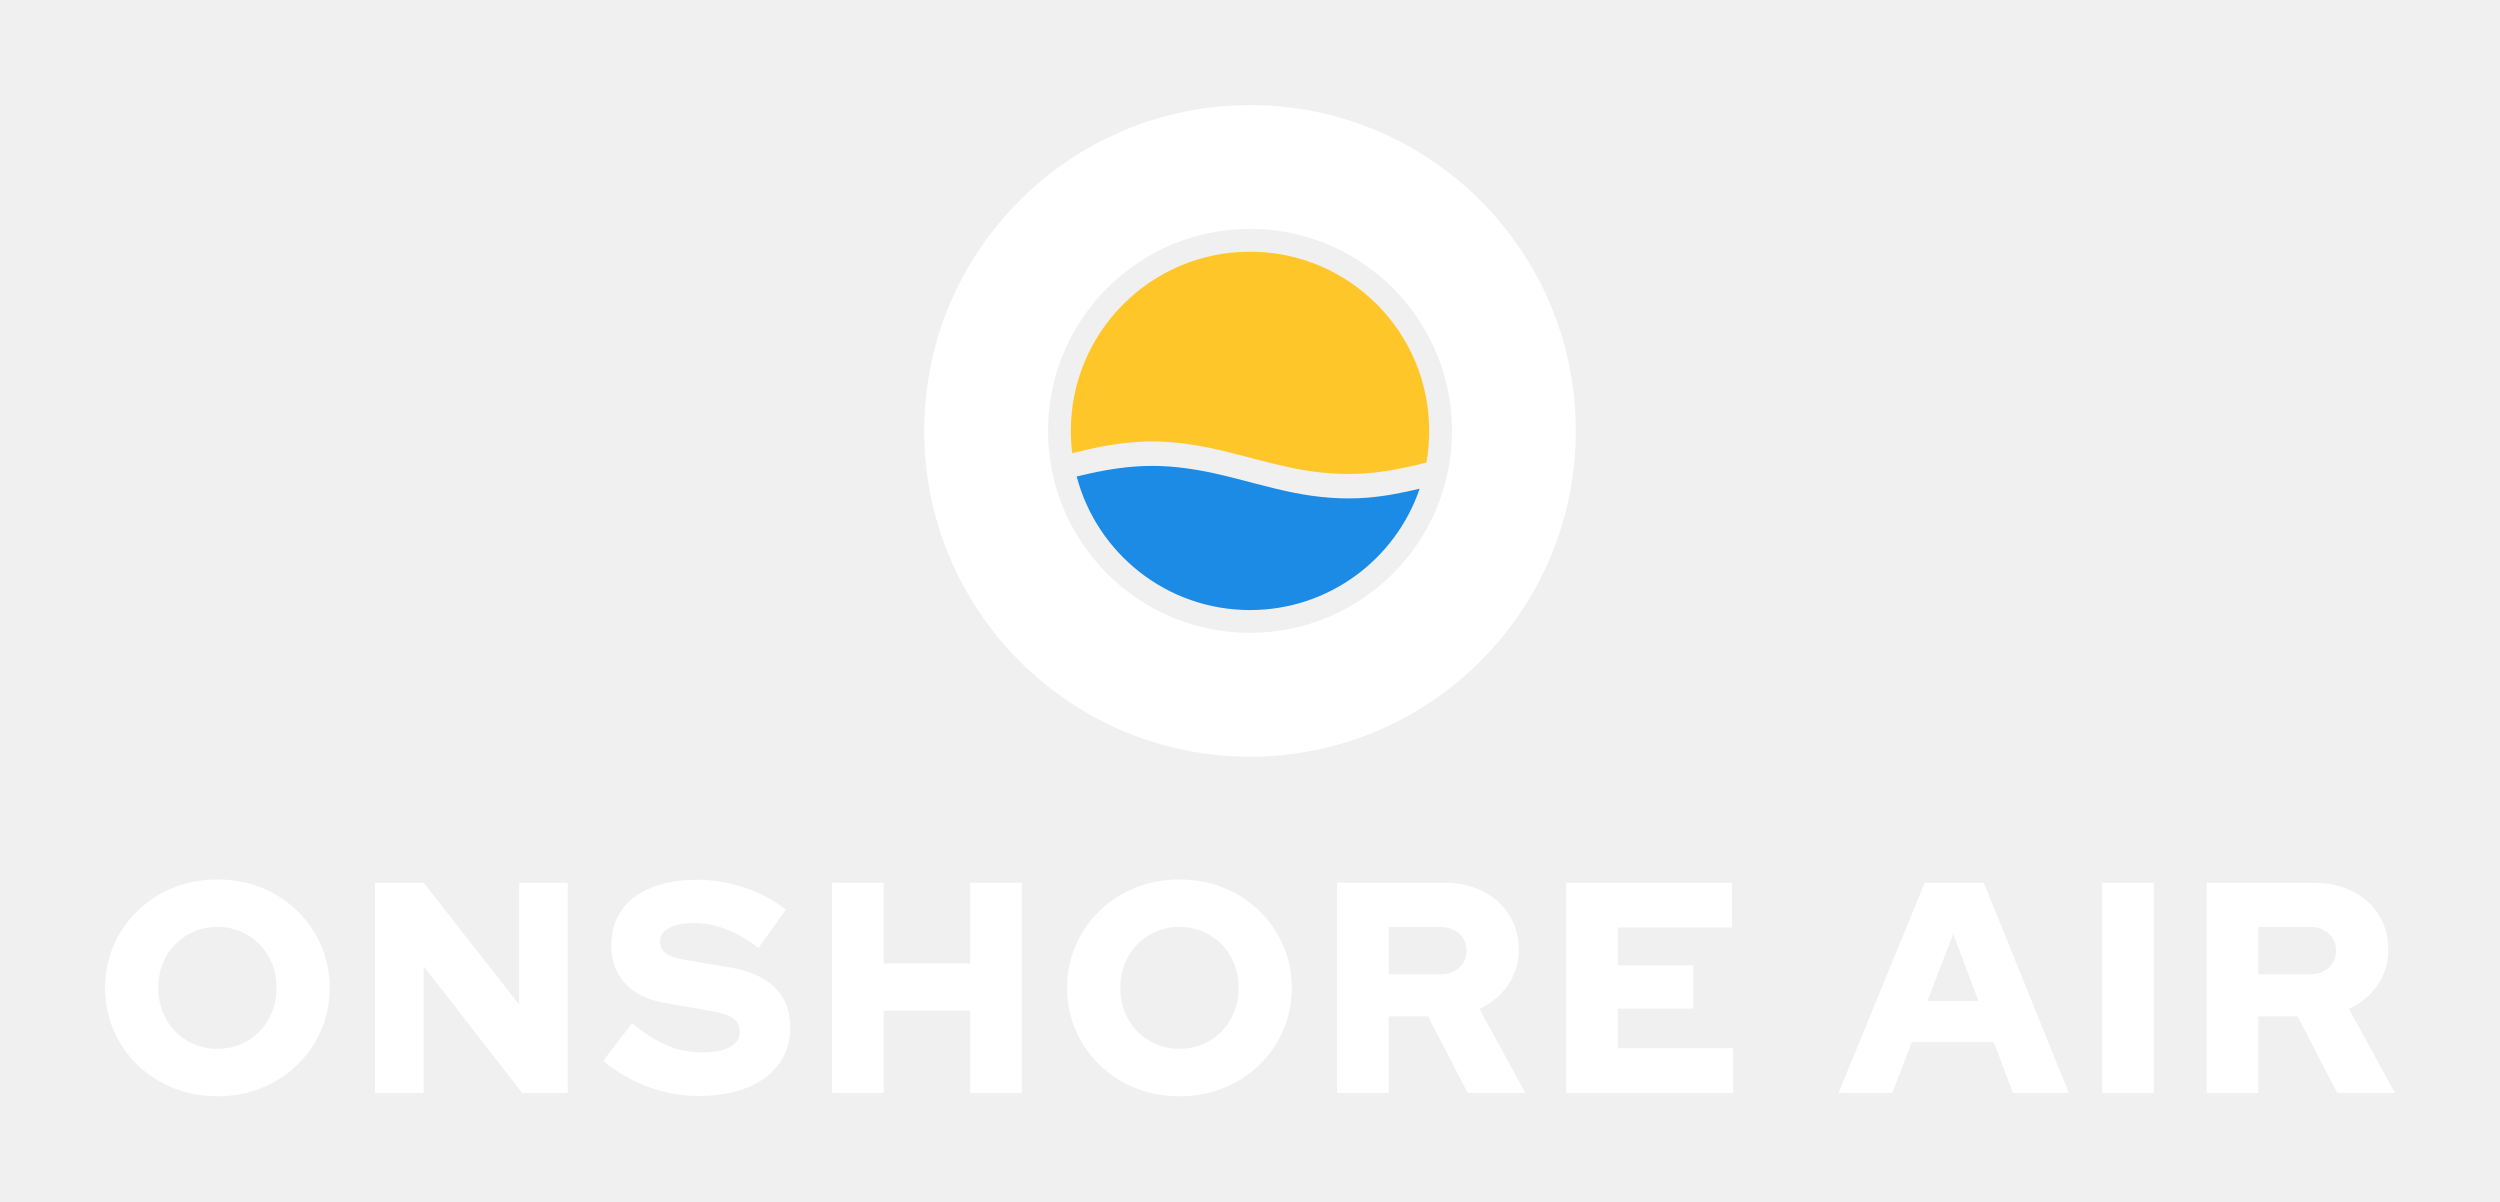
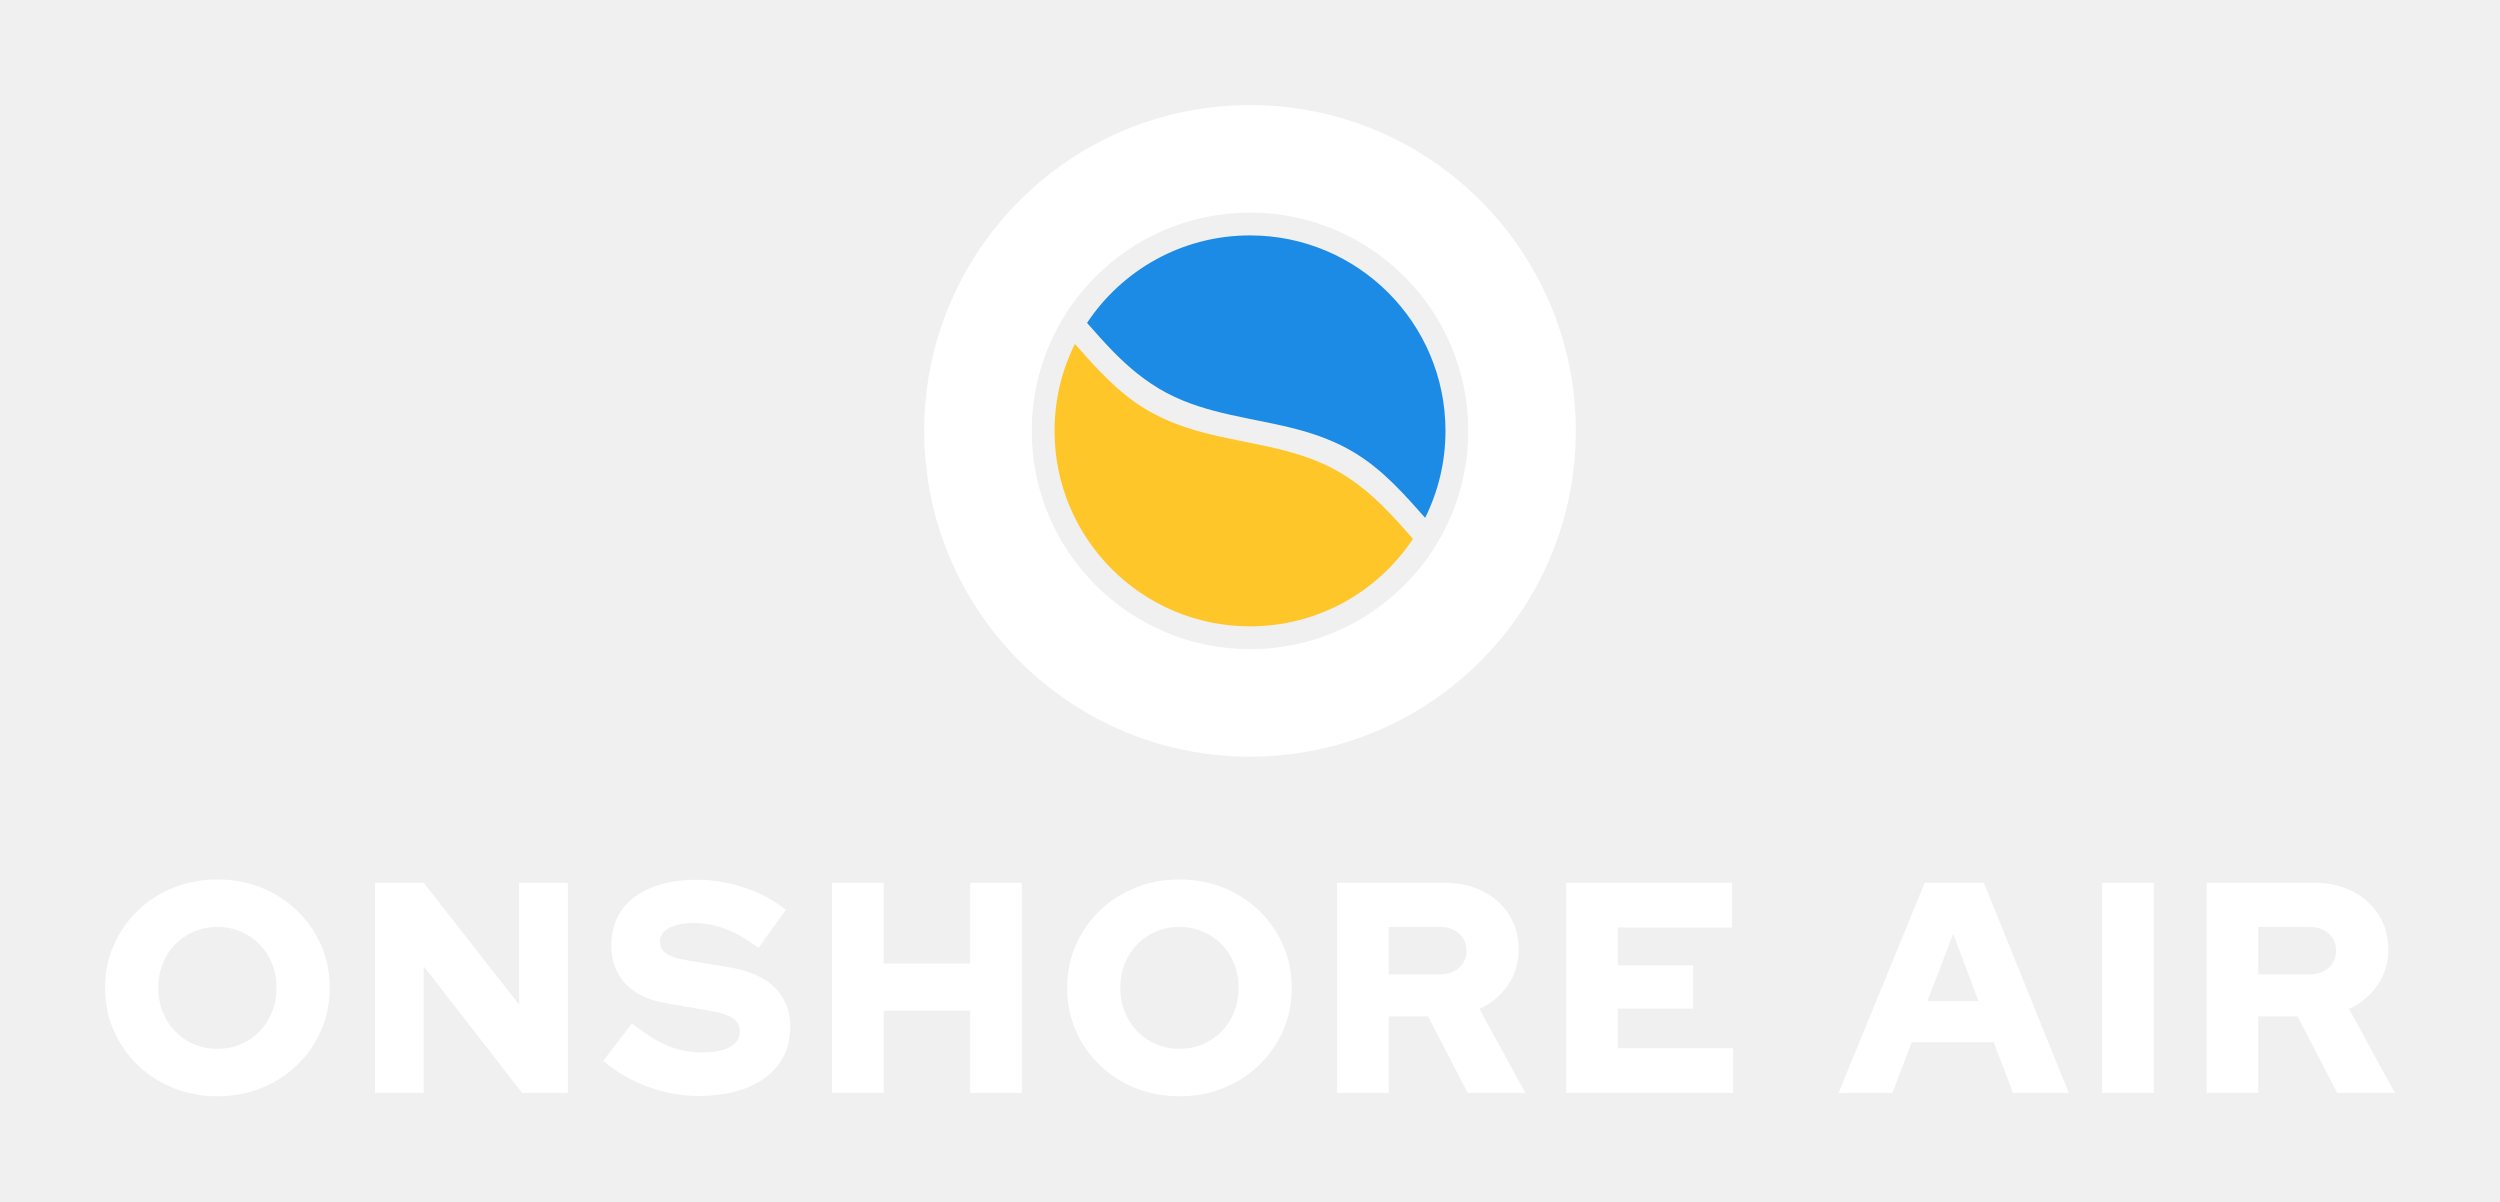
<svg xmlns="http://www.w3.org/2000/svg" viewBox="0 0 1189.43 571.57" role="img" aria-labelledby="title">
  <g id="mark">
-     <path fill="#FFFFFF" d="M439.72,205c0,-85.6 69.4,-155 155,-155c85.6,0 155,69.4 155,155c0,85.6 -69.4,155 -155,155c-85.6,0 -155,-69.4 -155,-155zM594.72,108.9c-53.07,0 -96.1,43.03 -96.1,96.1c0,53.07 43.03,96.1 96.1,96.1c53.07,0 96.1,-43.03 96.1,-96.1c0,-53.07 -43.03,-96.1 -96.1,-96.1z" />
-     <path fill="#FFC629" d="M509.47,205c0,-47.08 38.17,-85.25 85.25,-85.25c47.08,0 85.25,38.17 85.25,85.25c0,5.15 -0.46,10.19 -1.33,15.09c-9.26,2.3 -18.57,4.29 -28.12,5.06c-11.7,0.95 -23.38,-0.05 -34.87,-2.34c-12.53,-2.49 -24.74,-6.3 -37.2,-9.08c-9.93,-2.22 -20.03,-3.7 -30.23,-3.7c-10.2,0 -20.29,1.49 -30.23,3.7c-2.63,0.59 -5.25,1.22 -7.87,1.87c-0.43,-3.48 -0.65,-7.02 -0.65,-10.61z" />
-     <path fill="#1B8BE6" d="M675.44,232.5c-11.44,33.59 -43.26,57.75 -80.72,57.75c-39.58,0 -72.86,-26.97 -82.46,-63.54c1.91,-0.47 3.82,-0.92 5.74,-1.35c9.93,-2.22 20.03,-3.7 30.23,-3.7c10.2,0 20.29,1.49 30.23,3.7c12.46,2.78 24.67,6.59 37.2,9.08c11.5,2.29 23.17,3.28 34.88,2.34c8.45,-0.68 16.71,-2.32 24.92,-4.28z" />
+     <path fill="#FFFFFF" d="M439.72,205c0,-85.6 69.4,-155 155,-155c85.6,0 155,69.4 155,155c0,85.6 -69.4,155 -155,155c-85.6,0 -155,-69.4 -155,-155zM594.72,101.15c-57.35,0 -103.85,46.5 -103.85,103.85c0,57.35 46.5,103.85 103.85,103.85c57.35,0 103.85,-46.5 103.85,-103.85c0,-57.35 -46.5,-103.85 -103.85,-103.85z" />
+     <path fill="#FFC629" d="M501.72,205c0,-14.86 3.48,-28.9 9.68,-41.36c10.03,11.34 20.06,22.67 33.11,30.68c8.62,5.29 18.09,8.87 27.85,11.44c20.8,5.48 42.75,7.05 62.05,17.3c9.77,5.19 18.25,12.28 25.92,20.2c4.1,4.24 8.02,8.67 11.93,13.11c-16.66,25.09 -45.17,41.63 -77.54,41.63c-51.36,0 -93,-41.64 -93,-93z" />
+     <path fill="#1B8BE6" d="M517.18,153.63c16.66,-25.09 45.17,-41.63 77.54,-41.63c51.36,0 93,41.64 93,93c0,14.86 -3.48,28.9 -9.68,41.36c-10.03,-11.34 -20.06,-22.67 -33.11,-30.68c-8.62,-5.29 -18.09,-8.87 -27.85,-11.44c-20.8,-5.48 -42.75,-7.05 -62.05,-17.3c-9.77,-5.19 -18.25,-12.28 -25.92,-20.2c-4.1,-4.24 -8.02,-8.67 -11.93,-13.11z" />
  </g>
  <g id="wordmark">
    <path fill="#FFFFFF" d="M103.43,521.57c-7.52,0 -14.52,-1.31 -21,-3.93c-6.47,-2.62 -12.14,-6.29 -17,-11c-4.85,-4.71 -8.64,-10.19 -11.35,-16.43c-2.72,-6.23 -4.08,-12.97 -4.08,-20.21c0,-7.24 1.36,-13.98 4.08,-20.21c2.71,-6.24 6.5,-11.72 11.35,-16.43c4.86,-4.71 10.53,-8.38 17,-11c6.48,-2.62 13.48,-3.93 21,-3.93c7.53,0 14.53,1.31 21,3.93c6.48,2.62 12.15,6.29 17,11c4.86,4.71 8.65,10.19 11.36,16.43c2.71,6.23 4.07,12.97 4.07,20.21c0,7.24 -1.36,13.98 -4.07,20.21c-2.71,6.24 -6.5,11.72 -11.36,16.43c-4.85,4.71 -10.52,8.38 -17,11c-6.47,2.62 -13.47,3.93 -21,3.93M103.43,499c4,0 7.72,-0.74 11.15,-2.21c3.43,-1.48 6.4,-3.51 8.92,-6.08c2.53,-2.57 4.5,-5.64 5.93,-9.21c1.43,-3.57 2.15,-7.41 2.15,-11.5c0,-4.19 -0.72,-8.05 -2.15,-11.57c-1.43,-3.53 -3.4,-6.57 -5.93,-9.14c-2.52,-2.57 -5.49,-4.6 -8.92,-6.08c-3.43,-1.47 -7.15,-2.21 -11.15,-2.21c-4,0 -7.71,0.74 -11.14,2.21c-3.43,1.48 -6.4,3.51 -8.93,6.08c-2.52,2.57 -4.5,5.61 -5.93,9.14c-1.43,3.52 -2.14,7.38 -2.14,11.57c0,4.09 0.71,7.93 2.14,11.5c1.43,3.57 3.41,6.64 5.93,9.21c2.53,2.57 5.5,4.6 8.93,6.08c3.43,1.47 7.14,2.21 11.14,2.21M201.58,520h-23.15v-100h23.15l45.42,58v-58h23.15v100h-21.72l-46.85,-60.29v60.29M332.15,521.43c-8.1,0 -16.1,-1.48 -24,-4.43c-7.91,-2.95 -14.96,-7.05 -21.15,-12.29l13.72,-17.85c6.09,4.95 11.71,8.5 16.86,10.64c5.14,2.14 10.61,3.21 16.42,3.21c3.81,0 7.05,-0.38 9.72,-1.14c2.67,-0.76 4.71,-1.88 6.14,-3.36c1.43,-1.47 2.14,-3.21 2.14,-5.21c0,-2.76 -1.05,-4.9 -3.14,-6.43c-2.09,-1.52 -5.66,-2.71 -10.71,-3.57l-22,-3.86c-8.1,-1.43 -14.34,-4.52 -18.72,-9.28c-4.38,-4.77 -6.57,-10.82 -6.57,-18.15c0,-6.47 1.64,-12.04 4.93,-16.71c3.29,-4.67 8,-8.24 14.14,-10.71c6.15,-2.48 13.46,-3.72 21.93,-3.72c7.43,0 14.9,1.26 22.43,3.79c7.53,2.52 14.05,6.02 19.57,10.5l-13,18.14c-10.29,-7.91 -20.52,-11.86 -30.71,-11.86c-3.33,0 -6.22,0.36 -8.65,1.07c-2.43,0.72 -4.28,1.72 -5.57,3c-1.29,1.29 -1.93,2.84 -1.93,4.65c0,2.47 0.93,4.38 2.79,5.71c1.86,1.33 4.88,2.38 9.07,3.14l20.72,3.43c9.61,1.53 16.92,4.72 21.92,9.57c5,4.86 7.5,11.15 7.5,18.86c0,6.76 -1.76,12.59 -5.28,17.5c-3.53,4.91 -8.57,8.69 -15.14,11.36c-6.57,2.67 -14.38,4 -23.43,4M420.43,520h-24.57v-100h24.57v38.43h41.15v-38.43h24.57v100h-24.57v-39.14h-41.15v39.14M561.15,521.57c-7.53,0 -14.53,-1.31 -21,-3.93c-6.48,-2.62 -12.15,-6.29 -17,-11c-4.86,-4.71 -8.65,-10.19 -11.36,-16.43c-2.71,-6.23 -4.07,-12.97 -4.07,-20.21c0,-7.24 1.36,-13.98 4.07,-20.21c2.71,-6.24 6.5,-11.72 11.36,-16.43c4.85,-4.71 10.52,-8.38 17,-11c6.47,-2.62 13.47,-3.93 21,-3.93c7.52,0 14.52,1.31 21,3.93c6.47,2.62 12.14,6.29 17,11c4.85,4.71 8.64,10.19 11.35,16.43c2.72,6.23 4.08,12.97 4.08,20.21c0,7.24 -1.36,13.98 -4.08,20.21c-2.71,6.24 -6.5,11.72 -11.35,16.43c-4.86,4.71 -10.53,8.38 -17,11c-6.48,2.62 -13.48,3.93 -21,3.93M561.15,499c4,0 7.71,-0.74 11.14,-2.21c3.43,-1.48 6.4,-3.51 8.93,-6.08c2.52,-2.57 4.5,-5.64 5.93,-9.21c1.43,-3.57 2.14,-7.41 2.14,-11.5c0,-4.19 -0.71,-8.05 -2.14,-11.57c-1.43,-3.53 -3.41,-6.57 -5.93,-9.14c-2.53,-2.57 -5.5,-4.6 -8.93,-6.08c-3.43,-1.47 -7.14,-2.21 -11.14,-2.21c-4,0 -7.72,0.74 -11.15,2.21c-3.43,1.48 -6.4,3.51 -8.92,6.08c-2.53,2.57 -4.5,5.61 -5.93,9.14c-1.43,3.52 -2.15,7.38 -2.15,11.57c0,4.09 0.72,7.93 2.15,11.5c1.43,3.57 3.4,6.64 5.93,9.21c2.52,2.57 5.49,4.6 8.92,6.08c3.43,1.47 7.15,2.21 11.15,2.21M660.72,520h-24.57v-100h51.14c6.86,0 12.96,1.36 18.29,4.07c5.33,2.71 9.5,6.48 12.5,11.29c3,4.81 4.5,10.31 4.5,16.5c0,6.29 -1.72,11.9 -5.15,16.85c-3.43,4.95 -7.95,8.72 -13.57,11.29l21.86,40h-27.43l-18.86,-36.43h-18.71v36.43M660.72,441v22.57h24.28c3.81,0 6.89,-1.05 9.22,-3.14c2.33,-2.09 3.5,-4.81 3.5,-8.14c0,-3.33 -1.17,-6.05 -3.5,-8.15c-2.33,-2.09 -5.41,-3.14 -9.22,-3.14h-24.28M824.58,520h-79.43v-100h78.85v21.29h-54.28v18h35.86v20.57h-35.86v18.85h54.86v21.29M900.29,520h-25.57l41,-100h28.14l40.43,100h-26.57l-9.14,-24.14h-39l-9.29,24.14M929.29,444.29l-12.29,32h24.29l-12,-32M1024.72,520h-24.57v-100h24.57v100M1074.43,520h-24.57v-100h51.14c6.86,0 12.96,1.36 18.29,4.07c5.33,2.71 9.5,6.48 12.5,11.29c3,4.81 4.5,10.31 4.5,16.5c0,6.29 -1.71,11.9 -5.14,16.85c-3.43,4.95 -7.96,8.72 -13.57,11.29l21.85,40h-27.43l-18.85,-36.43h-18.72v36.43M1074.43,441v22.57h24.29c3.81,0 6.88,-1.05 9.21,-3.14c2.33,-2.09 3.5,-4.81 3.5,-8.14c0,-3.33 -1.17,-6.05 -3.5,-8.15c-2.33,-2.09 -5.4,-3.14 -9.21,-3.14h-24.29" />
  </g>
</svg>
